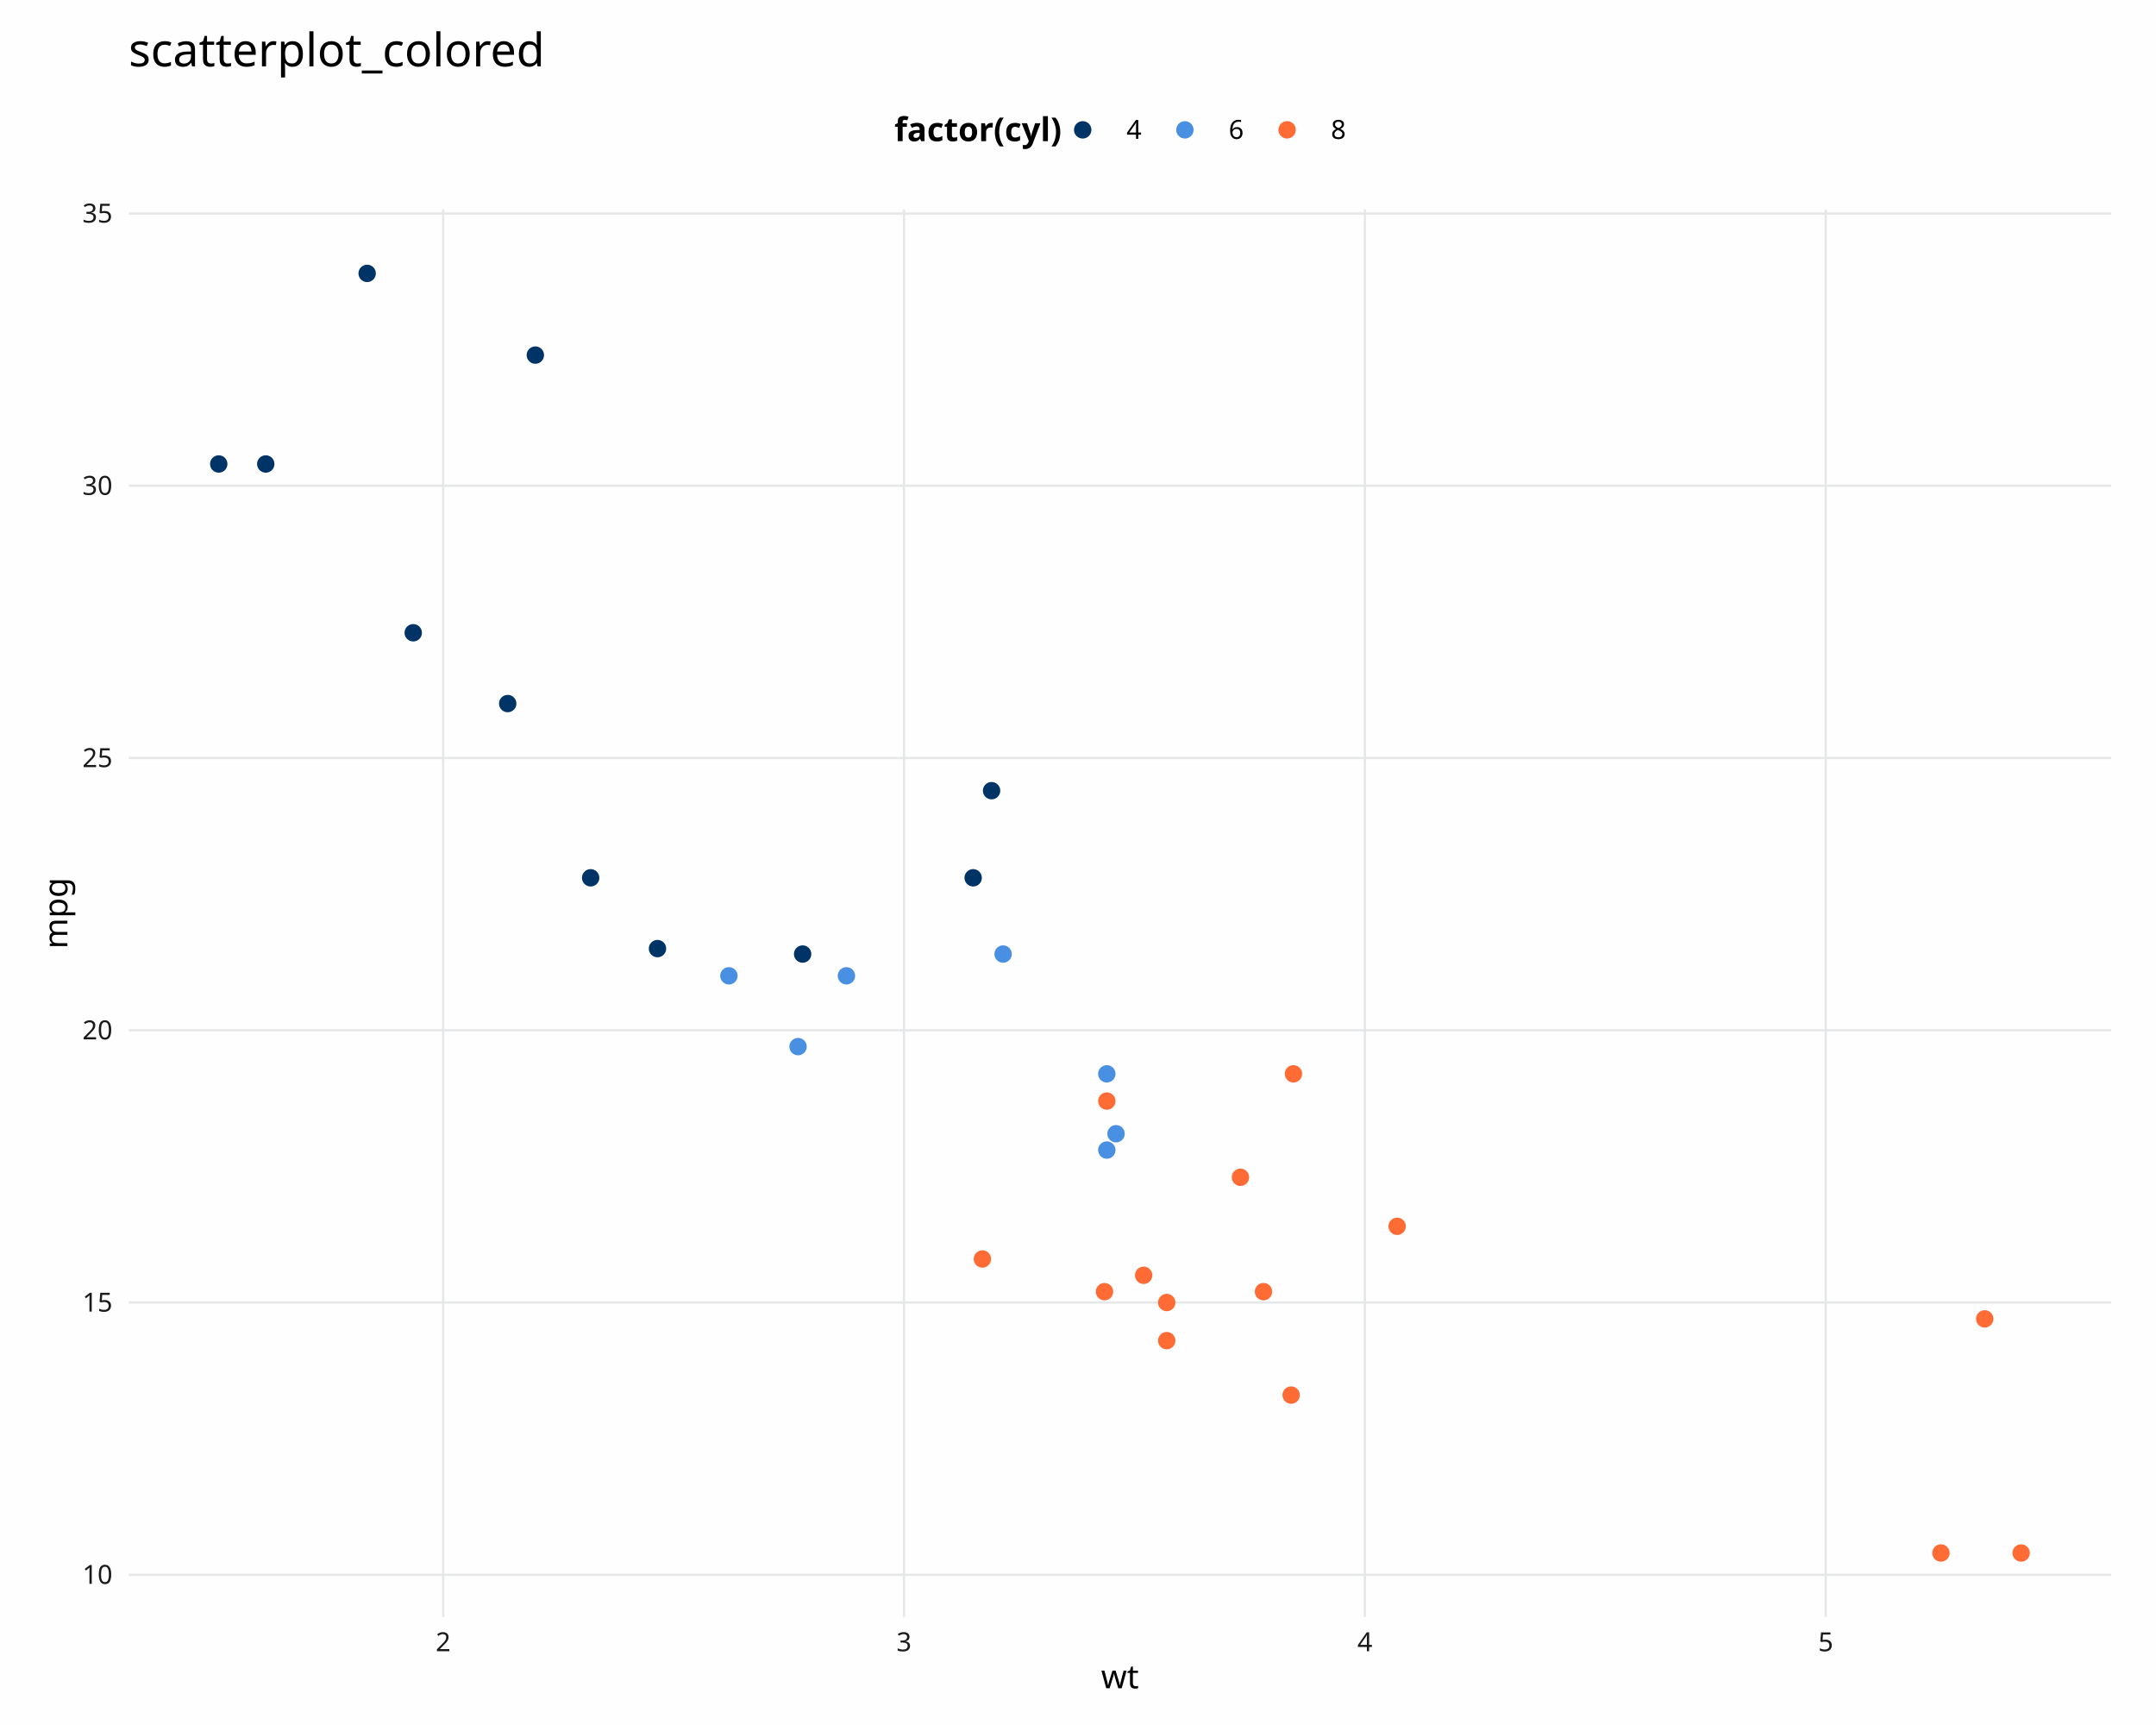
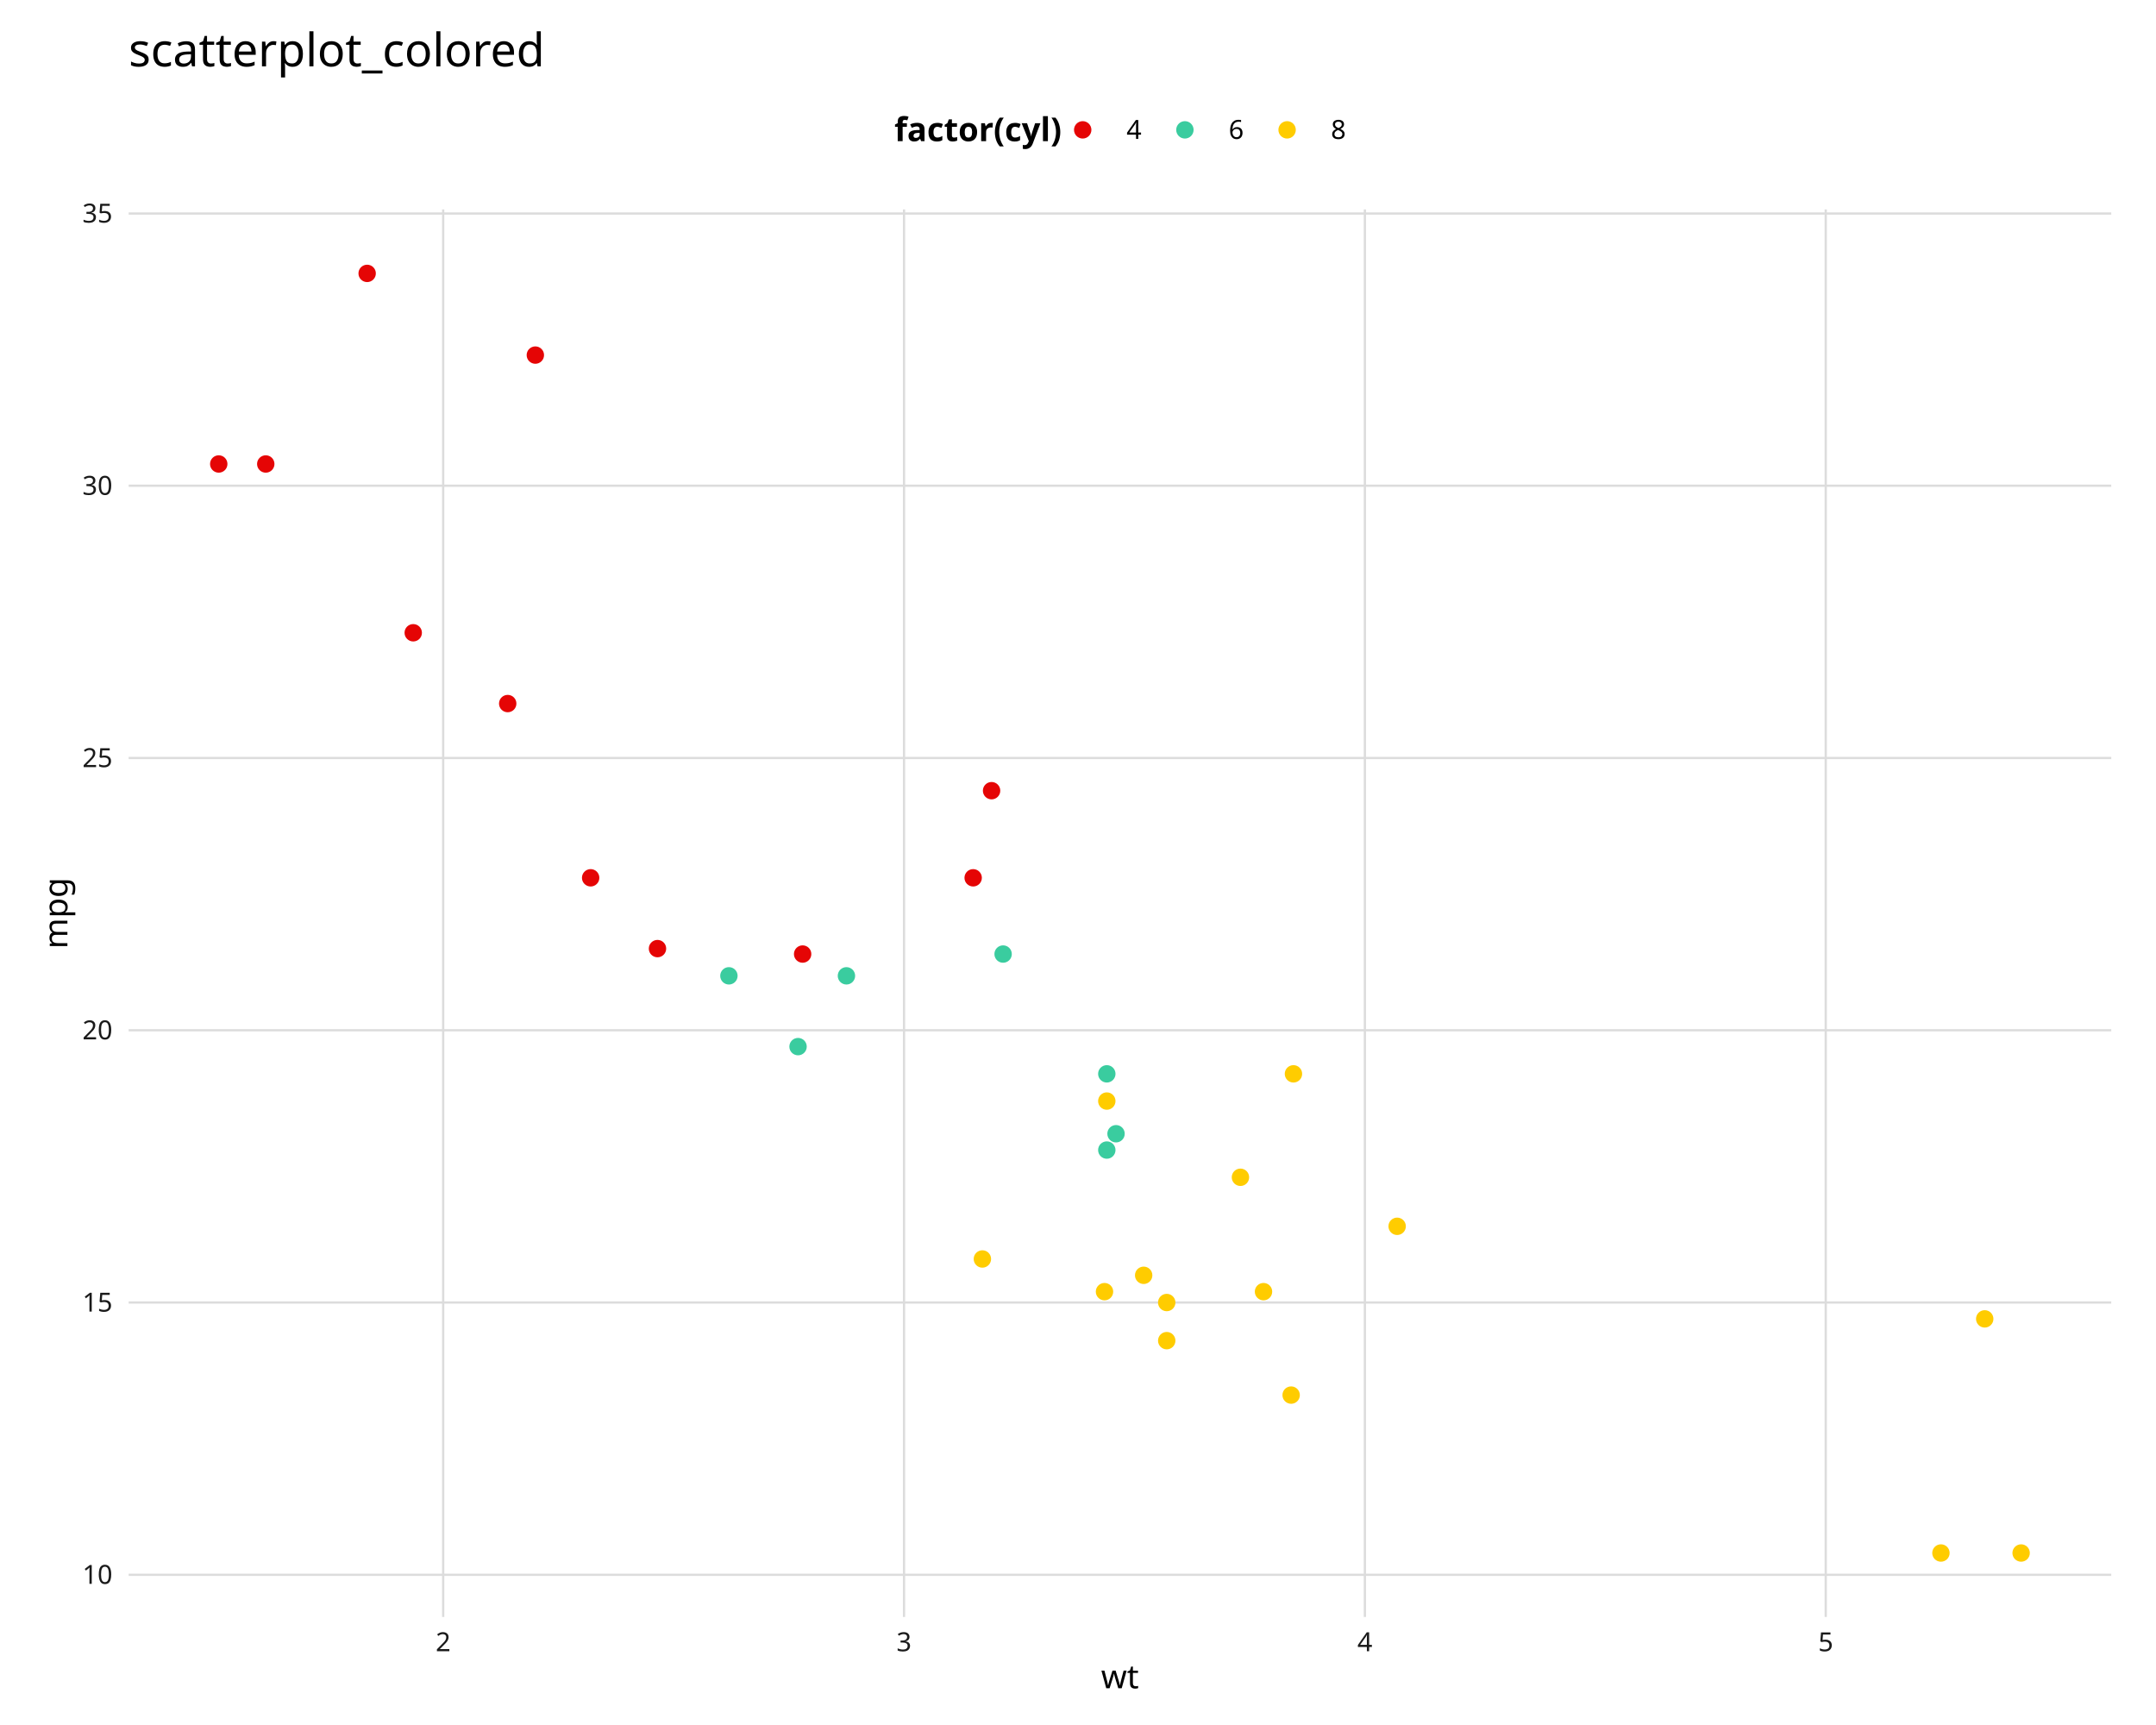
<svg xmlns="http://www.w3.org/2000/svg" class="svglite" data-engine-version="2.0" width="720.00pt" height="576.00pt" viewBox="0 0 720.00 576.00">
  <defs>
    <style type="text/css">
    .svglite line, .svglite polyline, .svglite polygon, .svglite path, .svglite rect, .svglite circle {
      fill: none;
      stroke: #000000;
      stroke-linecap: round;
      stroke-linejoin: round;
      stroke-miterlimit: 10.00;
    }
  </style>
  </defs>
  <rect width="100%" height="100%" style="stroke: none; fill: #FFFFFF;" />
  <defs>
    <clipPath id="cpMC4wMHw3MjAuMDB8MC4wMHw1NzYuMDA=">
      <rect x="0.00" y="0.00" width="720.00" height="576.00" />
    </clipPath>
  </defs>
  <g clip-path="url(#cpMC4wMHw3MjAuMDB8MC4wMHw1NzYuMDA=)">
-     <rect x="0.00" y="0.00" width="720.00" height="576.00" style="stroke-width: 1.16; stroke: none; fill: #FEFEFE;" />
+     <rect x="0.00" y="0.00" width="720.00" height="576.00" style="stroke-width: 1.16; stroke: none; fill: #FFFFFF;" />
  </g>
  <defs>
    <clipPath id="cpNDIuOTZ8NzA1LjA2fDY5LjkzfDUzOS45Mw==">
      <rect x="42.96" y="69.93" width="662.10" height="470.00" />
    </clipPath>
  </defs>
  <g clip-path="url(#cpNDIuOTZ8NzA1LjA2fDY5LjkzfDUzOS45Mw==)">
-     <polyline points="42.96,525.84 705.06,525.84 " style="stroke-width: 0.75; stroke: #E6E7E8; stroke-linecap: butt;" />
-     <polyline points="42.96,434.93 705.06,434.93 " style="stroke-width: 0.75; stroke: #E6E7E8; stroke-linecap: butt;" />
-     <polyline points="42.96,344.02 705.06,344.02 " style="stroke-width: 0.75; stroke: #E6E7E8; stroke-linecap: butt;" />
-     <polyline points="42.96,253.11 705.06,253.11 " style="stroke-width: 0.75; stroke: #E6E7E8; stroke-linecap: butt;" />
-     <polyline points="42.96,162.20 705.06,162.20 " style="stroke-width: 0.75; stroke: #E6E7E8; stroke-linecap: butt;" />
-     <polyline points="42.96,71.29 705.06,71.29 " style="stroke-width: 0.75; stroke: #E6E7E8; stroke-linecap: butt;" />
-     <polyline points="148.00,539.93 148.00,69.93 " style="stroke-width: 0.75; stroke: #E6E7E8; stroke-linecap: butt;" />
-     <polyline points="301.90,539.93 301.90,69.93 " style="stroke-width: 0.75; stroke: #E6E7E8; stroke-linecap: butt;" />
-     <polyline points="455.80,539.93 455.80,69.93 " style="stroke-width: 0.75; stroke: #E6E7E8; stroke-linecap: butt;" />
-     <polyline points="609.71,539.93 609.71,69.93 " style="stroke-width: 0.75; stroke: #E6E7E8; stroke-linecap: butt;" />
-     <circle cx="243.42" cy="325.84" r="2.52" style="stroke-width: 0.77; stroke: #4A90E2; fill: #4A90E2;" />
-     <circle cx="282.67" cy="325.84" r="2.52" style="stroke-width: 0.77; stroke: #4A90E2; fill: #4A90E2;" />
-     <circle cx="197.25" cy="293.11" r="2.52" style="stroke-width: 0.77; stroke: #003366; fill: #003366;" />
-     <circle cx="334.99" cy="318.57" r="2.52" style="stroke-width: 0.77; stroke: #4A90E2; fill: #4A90E2;" />
-     <circle cx="369.62" cy="367.66" r="2.52" style="stroke-width: 0.77; stroke: #FF6B35; fill: #FF6B35;" />
-     <circle cx="372.70" cy="378.57" r="2.52" style="stroke-width: 0.77; stroke: #4A90E2; fill: #4A90E2;" />
-     <circle cx="389.63" cy="447.66" r="2.52" style="stroke-width: 0.77; stroke: #FF6B35; fill: #FF6B35;" />
-     <circle cx="331.14" cy="264.02" r="2.52" style="stroke-width: 0.77; stroke: #003366; fill: #003366;" />
-     <circle cx="324.99" cy="293.11" r="2.52" style="stroke-width: 0.77; stroke: #003366; fill: #003366;" />
-     <circle cx="369.62" cy="358.57" r="2.52" style="stroke-width: 0.77; stroke: #4A90E2; fill: #4A90E2;" />
-     <circle cx="369.62" cy="384.02" r="2.52" style="stroke-width: 0.77; stroke: #4A90E2; fill: #4A90E2;" />
-     <circle cx="466.58" cy="409.48" r="2.52" style="stroke-width: 0.77; stroke: #FF6B35; fill: #FF6B35;" />
-     <circle cx="414.25" cy="393.11" r="2.52" style="stroke-width: 0.77; stroke: #FF6B35; fill: #FF6B35;" />
-     <circle cx="421.95" cy="431.30" r="2.52" style="stroke-width: 0.77; stroke: #FF6B35; fill: #FF6B35;" />
-     <circle cx="648.18" cy="518.57" r="2.52" style="stroke-width: 0.77; stroke: #FF6B35; fill: #FF6B35;" />
-     <circle cx="674.96" cy="518.57" r="2.52" style="stroke-width: 0.77; stroke: #FF6B35; fill: #FF6B35;" />
-     <circle cx="662.80" cy="440.39" r="2.52" style="stroke-width: 0.77; stroke: #FF6B35; fill: #FF6B35;" />
-     <circle cx="178.78" cy="118.57" r="2.52" style="stroke-width: 0.77; stroke: #003366; fill: #003366;" />
-     <circle cx="88.75" cy="154.93" r="2.52" style="stroke-width: 0.77; stroke: #003366; fill: #003366;" />
-     <circle cx="122.61" cy="91.29" r="2.52" style="stroke-width: 0.77; stroke: #003366; fill: #003366;" />
-     <circle cx="219.57" cy="316.75" r="2.52" style="stroke-width: 0.77; stroke: #003366; fill: #003366;" />
-     <circle cx="381.93" cy="425.84" r="2.52" style="stroke-width: 0.77; stroke: #FF6B35; fill: #FF6B35;" />
-     <circle cx="368.85" cy="431.30" r="2.52" style="stroke-width: 0.77; stroke: #FF6B35; fill: #FF6B35;" />
-     <circle cx="431.18" cy="465.84" r="2.52" style="stroke-width: 0.77; stroke: #FF6B35; fill: #FF6B35;" />
-     <circle cx="431.95" cy="358.57" r="2.52" style="stroke-width: 0.77; stroke: #FF6B35; fill: #FF6B35;" />
-     <circle cx="138.00" cy="211.29" r="2.52" style="stroke-width: 0.77; stroke: #003366; fill: #003366;" />
-     <circle cx="169.55" cy="234.93" r="2.52" style="stroke-width: 0.77; stroke: #003366; fill: #003366;" />
-     <circle cx="73.05" cy="154.93" r="2.52" style="stroke-width: 0.77; stroke: #003366; fill: #003366;" />
-     <circle cx="328.07" cy="420.39" r="2.52" style="stroke-width: 0.77; stroke: #FF6B35; fill: #FF6B35;" />
-     <circle cx="266.51" cy="349.48" r="2.52" style="stroke-width: 0.77; stroke: #4A90E2; fill: #4A90E2;" />
-     <circle cx="389.63" cy="434.93" r="2.52" style="stroke-width: 0.77; stroke: #FF6B35; fill: #FF6B35;" />
-     <circle cx="268.04" cy="318.57" r="2.52" style="stroke-width: 0.77; stroke: #003366; fill: #003366;" />
+     <polyline points="42.96,525.84 705.06,525.84 " style="stroke-width: 0.75; stroke: #DCDCDC; stroke-linecap: butt;" />
+     <polyline points="42.96,434.93 705.06,434.93 " style="stroke-width: 0.75; stroke: #DCDCDC; stroke-linecap: butt;" />
+     <polyline points="42.96,344.02 705.06,344.02 " style="stroke-width: 0.75; stroke: #DCDCDC; stroke-linecap: butt;" />
+     <polyline points="42.96,253.11 705.06,253.11 " style="stroke-width: 0.75; stroke: #DCDCDC; stroke-linecap: butt;" />
+     <polyline points="42.96,162.20 705.06,162.20 " style="stroke-width: 0.75; stroke: #DCDCDC; stroke-linecap: butt;" />
+     <polyline points="42.96,71.29 705.06,71.29 " style="stroke-width: 0.75; stroke: #DCDCDC; stroke-linecap: butt;" />
+     <polyline points="148.00,539.93 148.00,69.93 " style="stroke-width: 0.75; stroke: #DCDCDC; stroke-linecap: butt;" />
+     <polyline points="301.90,539.93 301.90,69.93 " style="stroke-width: 0.75; stroke: #DCDCDC; stroke-linecap: butt;" />
+     <polyline points="455.80,539.93 455.80,69.93 " style="stroke-width: 0.75; stroke: #DCDCDC; stroke-linecap: butt;" />
+     <polyline points="609.71,539.93 609.71,69.93 " style="stroke-width: 0.75; stroke: #DCDCDC; stroke-linecap: butt;" />
+     <circle cx="243.42" cy="325.84" r="2.52" style="stroke-width: 0.77; stroke: #3ACC9F; fill: #3ACC9F;" />
+     <circle cx="282.67" cy="325.84" r="2.52" style="stroke-width: 0.77; stroke: #3ACC9F; fill: #3ACC9F;" />
+     <circle cx="197.25" cy="293.11" r="2.52" style="stroke-width: 0.77; stroke: #E50505; fill: #E50505;" />
+     <circle cx="334.99" cy="318.57" r="2.52" style="stroke-width: 0.77; stroke: #3ACC9F; fill: #3ACC9F;" />
+     <circle cx="369.62" cy="367.66" r="2.52" style="stroke-width: 0.77; stroke: #FFCC00; fill: #FFCC00;" />
+     <circle cx="372.70" cy="378.57" r="2.52" style="stroke-width: 0.77; stroke: #3ACC9F; fill: #3ACC9F;" />
+     <circle cx="389.63" cy="447.66" r="2.52" style="stroke-width: 0.77; stroke: #FFCC00; fill: #FFCC00;" />
+     <circle cx="331.14" cy="264.02" r="2.52" style="stroke-width: 0.77; stroke: #E50505; fill: #E50505;" />
+     <circle cx="324.99" cy="293.11" r="2.52" style="stroke-width: 0.77; stroke: #E50505; fill: #E50505;" />
+     <circle cx="369.62" cy="358.57" r="2.52" style="stroke-width: 0.77; stroke: #3ACC9F; fill: #3ACC9F;" />
+     <circle cx="369.62" cy="384.02" r="2.52" style="stroke-width: 0.77; stroke: #3ACC9F; fill: #3ACC9F;" />
+     <circle cx="466.58" cy="409.48" r="2.52" style="stroke-width: 0.77; stroke: #FFCC00; fill: #FFCC00;" />
+     <circle cx="414.25" cy="393.11" r="2.52" style="stroke-width: 0.77; stroke: #FFCC00; fill: #FFCC00;" />
+     <circle cx="421.95" cy="431.30" r="2.52" style="stroke-width: 0.77; stroke: #FFCC00; fill: #FFCC00;" />
+     <circle cx="648.18" cy="518.57" r="2.52" style="stroke-width: 0.77; stroke: #FFCC00; fill: #FFCC00;" />
+     <circle cx="674.96" cy="518.57" r="2.52" style="stroke-width: 0.77; stroke: #FFCC00; fill: #FFCC00;" />
+     <circle cx="662.80" cy="440.39" r="2.52" style="stroke-width: 0.77; stroke: #FFCC00; fill: #FFCC00;" />
+     <circle cx="178.78" cy="118.57" r="2.52" style="stroke-width: 0.77; stroke: #E50505; fill: #E50505;" />
+     <circle cx="88.75" cy="154.93" r="2.52" style="stroke-width: 0.77; stroke: #E50505; fill: #E50505;" />
+     <circle cx="122.61" cy="91.29" r="2.52" style="stroke-width: 0.77; stroke: #E50505; fill: #E50505;" />
+     <circle cx="219.57" cy="316.75" r="2.52" style="stroke-width: 0.77; stroke: #E50505; fill: #E50505;" />
+     <circle cx="381.93" cy="425.84" r="2.52" style="stroke-width: 0.77; stroke: #FFCC00; fill: #FFCC00;" />
+     <circle cx="368.85" cy="431.30" r="2.52" style="stroke-width: 0.77; stroke: #FFCC00; fill: #FFCC00;" />
+     <circle cx="431.18" cy="465.84" r="2.52" style="stroke-width: 0.77; stroke: #FFCC00; fill: #FFCC00;" />
+     <circle cx="431.95" cy="358.57" r="2.52" style="stroke-width: 0.77; stroke: #FFCC00; fill: #FFCC00;" />
+     <circle cx="138.00" cy="211.29" r="2.52" style="stroke-width: 0.77; stroke: #E50505; fill: #E50505;" />
+     <circle cx="169.55" cy="234.93" r="2.52" style="stroke-width: 0.77; stroke: #E50505; fill: #E50505;" />
+     <circle cx="73.05" cy="154.93" r="2.52" style="stroke-width: 0.77; stroke: #E50505; fill: #E50505;" />
+     <circle cx="328.07" cy="420.39" r="2.52" style="stroke-width: 0.77; stroke: #FFCC00; fill: #FFCC00;" />
+     <circle cx="266.51" cy="349.48" r="2.52" style="stroke-width: 0.77; stroke: #3ACC9F; fill: #3ACC9F;" />
+     <circle cx="389.63" cy="434.93" r="2.52" style="stroke-width: 0.77; stroke: #FFCC00; fill: #FFCC00;" />
+     <circle cx="268.04" cy="318.57" r="2.52" style="stroke-width: 0.77; stroke: #E50505; fill: #E50505;" />
  </g>
  <g clip-path="url(#cpMC4wMHw3MjAuMDB8MC4wMHw1NzYuMDA=)">
    <text x="37.58" y="528.87" text-anchor="end" style="font-size: 8.80px; fill: #1A1A1A; font-family: sans;" textLength="9.79px" lengthAdjust="spacingAndGlyphs">10</text>
    <text x="37.58" y="437.96" text-anchor="end" style="font-size: 8.80px; fill: #1A1A1A; font-family: sans;" textLength="9.79px" lengthAdjust="spacingAndGlyphs">15</text>
    <text x="37.58" y="347.05" text-anchor="end" style="font-size: 8.80px; fill: #1A1A1A; font-family: sans;" textLength="9.79px" lengthAdjust="spacingAndGlyphs">20</text>
    <text x="37.58" y="256.14" text-anchor="end" style="font-size: 8.80px; fill: #1A1A1A; font-family: sans;" textLength="9.79px" lengthAdjust="spacingAndGlyphs">25</text>
    <text x="37.58" y="165.23" text-anchor="end" style="font-size: 8.80px; fill: #1A1A1A; font-family: sans;" textLength="9.79px" lengthAdjust="spacingAndGlyphs">30</text>
    <text x="37.58" y="74.32" text-anchor="end" style="font-size: 8.80px; fill: #1A1A1A; font-family: sans;" textLength="9.79px" lengthAdjust="spacingAndGlyphs">35</text>
    <text x="148.00" y="551.37" text-anchor="middle" style="font-size: 8.80px; fill: #1A1A1A; font-family: sans;" textLength="4.89px" lengthAdjust="spacingAndGlyphs">2</text>
    <text x="301.90" y="551.37" text-anchor="middle" style="font-size: 8.80px; fill: #1A1A1A; font-family: sans;" textLength="4.89px" lengthAdjust="spacingAndGlyphs">3</text>
    <text x="455.80" y="551.37" text-anchor="middle" style="font-size: 8.80px; fill: #1A1A1A; font-family: sans;" textLength="4.89px" lengthAdjust="spacingAndGlyphs">4</text>
    <text x="609.71" y="551.37" text-anchor="middle" style="font-size: 8.80px; fill: #1A1A1A; font-family: sans;" textLength="4.89px" lengthAdjust="spacingAndGlyphs">5</text>
    <text x="374.01" y="563.75" text-anchor="middle" style="font-size: 11.00px; font-family: sans;" textLength="11.00px" lengthAdjust="spacingAndGlyphs">wt</text>
    <text transform="translate(22.51,304.93) rotate(-90)" text-anchor="middle" style="font-size: 11.00px; font-family: sans;" textLength="21.40px" lengthAdjust="spacingAndGlyphs">mpg</text>
    <text x="298.67" y="47.14" style="font-size: 11.00px; font-weight: bold; font-family: sans;" textLength="48.29px" lengthAdjust="spacingAndGlyphs">factor(cyl)</text>
-     <circle cx="361.57" cy="43.36" r="2.52" style="stroke-width: 0.77; stroke: #003366; fill: #003366;" />
-     <circle cx="395.70" cy="43.36" r="2.52" style="stroke-width: 0.77; stroke: #4A90E2; fill: #4A90E2;" />
-     <circle cx="429.83" cy="43.36" r="2.52" style="stroke-width: 0.77; stroke: #FF6B35; fill: #FF6B35;" />
+     <circle cx="361.57" cy="43.36" r="2.52" style="stroke-width: 0.77; stroke: #E50505; fill: #E50505;" />
+     <circle cx="395.70" cy="43.36" r="2.52" style="stroke-width: 0.77; stroke: #3ACC9F; fill: #3ACC9F;" />
+     <circle cx="429.83" cy="43.36" r="2.52" style="stroke-width: 0.77; stroke: #FFCC00; fill: #FFCC00;" />
    <text x="376.19" y="46.38" style="font-size: 8.80px; font-family: sans;" textLength="4.89px" lengthAdjust="spacingAndGlyphs">4</text>
    <text x="410.32" y="46.38" style="font-size: 8.80px; font-family: sans;" textLength="4.89px" lengthAdjust="spacingAndGlyphs">6</text>
    <text x="444.45" y="46.38" style="font-size: 8.80px; font-family: sans;" textLength="4.89px" lengthAdjust="spacingAndGlyphs">8</text>
    <text x="42.96" y="22.16" style="font-size: 15.40px; font-family: sans;" textLength="130.14px" lengthAdjust="spacingAndGlyphs">scatterplot_colored</text>
  </g>
</svg>
